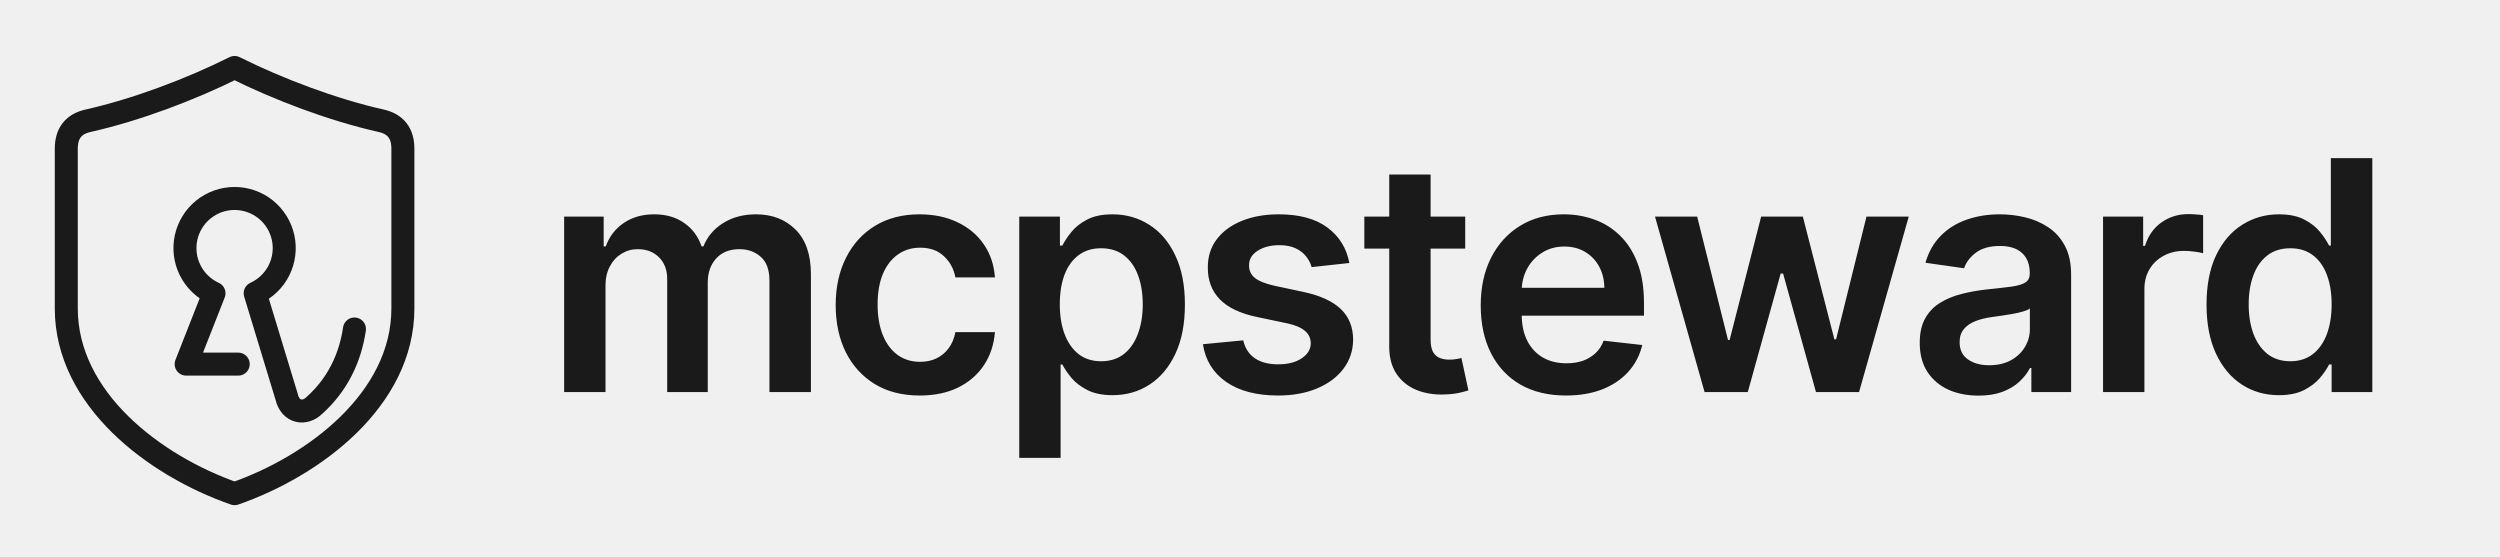
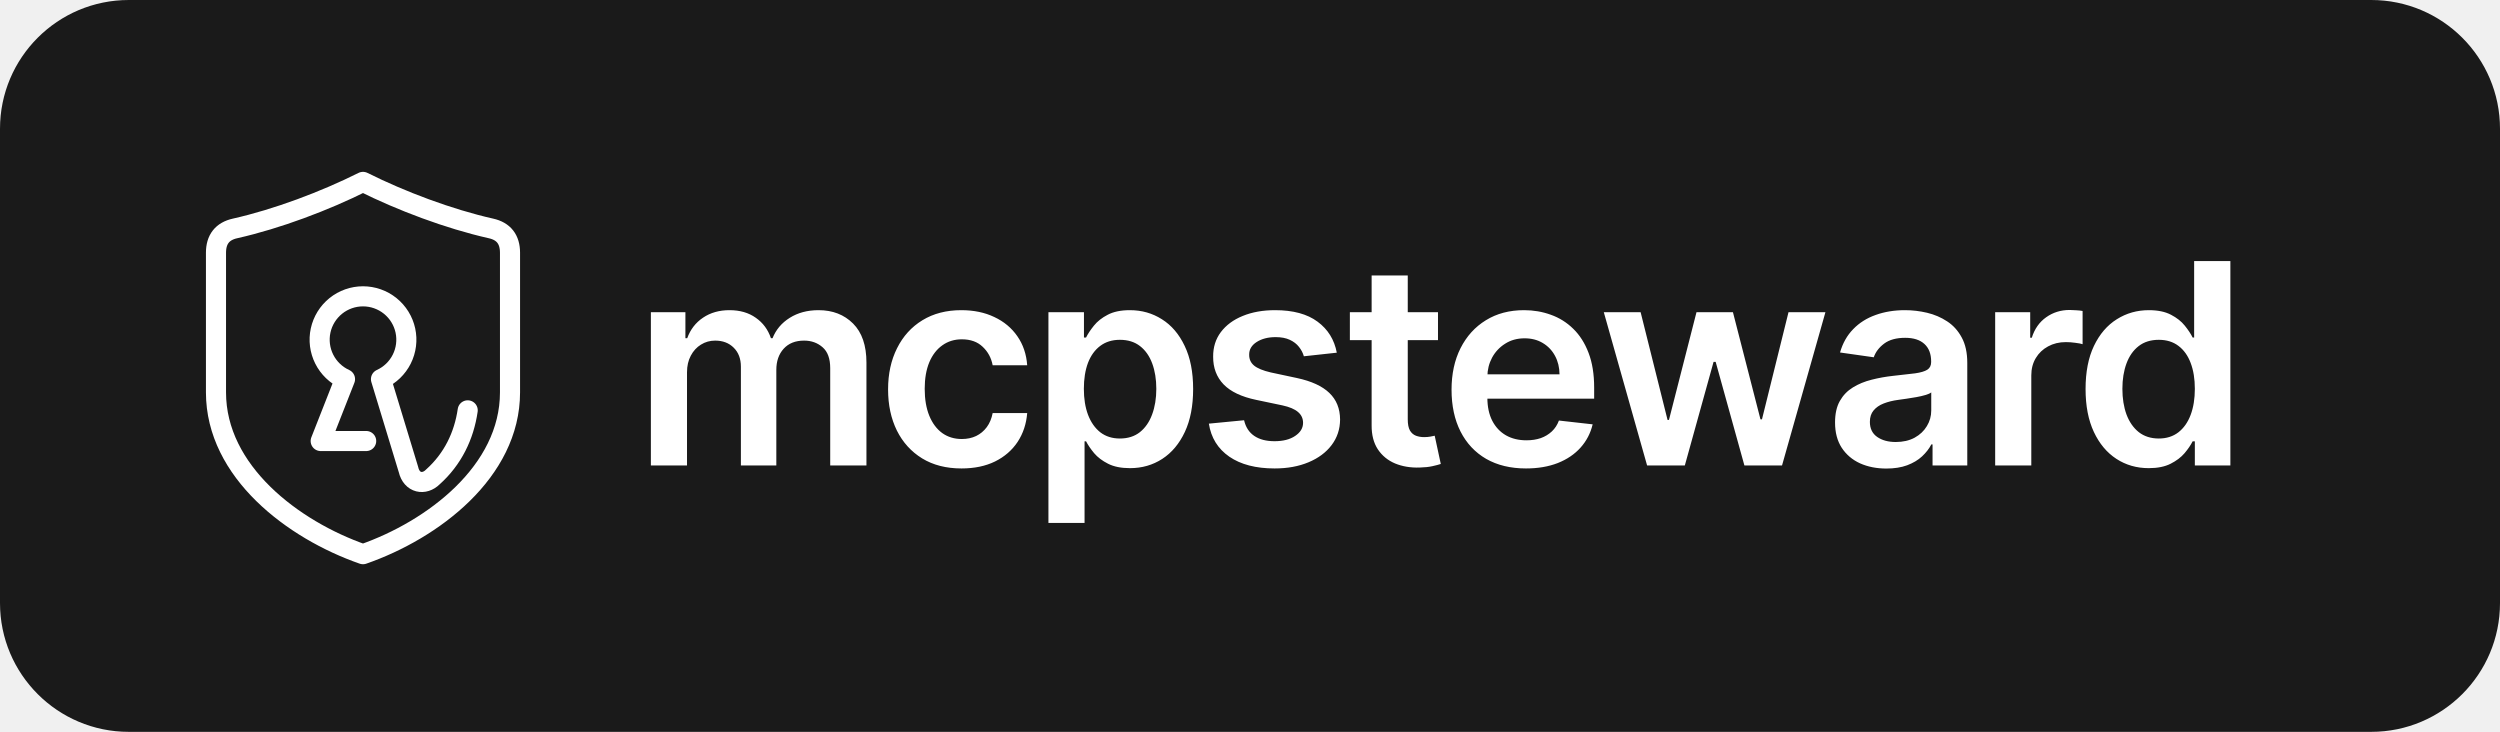
- <svg xmlns="http://www.w3.org/2000/svg" width="373" height="83" viewBox="34 26 373 83" fill="none" role="img" aria-label="mcpsteward">
+ <svg xmlns="http://www.w3.org/2000/svg" width="427" height="125" viewBox="6 4 427 125" fill="none" role="img" aria-label="mcpsteward">
+   <rect x="6" y="4" width="427" height="125" rx="22" fill="#1A1A1A" />
  <g>
    <g>
      <g>
        <g>
          <g>
-             <path d="M69 36.068C62.497 39.319 54.368 42.39 47.142 44.016C44.974 44.498 43.89 45.883 43.89 48.171V72.016C43.89 85.564 57.077 95.5 69 99.655C80.923 95.5 94.11 85.564 94.11 72.016V48.171C94.11 45.883 93.026 44.498 90.858 44.016C83.632 42.39 75.503 39.319 69 36.068Z" stroke="#1A1A1A" stroke-width="3.432" stroke-linejoin="round" />
-             <path d="M69.542 80.326H61.774L65.929 69.758C64.39 69.057 63.137 67.85 62.379 66.338C61.621 64.826 61.403 63.1 61.762 61.447C62.121 59.794 63.035 58.314 64.351 57.252C65.668 56.191 67.309 55.612 69 55.612C70.691 55.612 72.332 56.191 73.649 57.252C74.965 58.314 75.879 59.794 76.238 61.447C76.597 63.1 76.379 64.826 75.621 66.338C74.863 67.85 73.61 69.057 72.071 69.758L76.768 85.203C77.31 87.552 79.477 87.913 80.923 86.468C84.355 83.397 86.252 79.423 86.884 75.087" stroke="#1A1A1A" stroke-width="3.432" stroke-linecap="round" stroke-linejoin="round" />
+             <path d="M68 35.068C61.497 38.319 53.368 41.39 46.142 43.016C43.974 43.498 42.89 44.883 42.89 47.171V71.016C42.89 84.564 56.077 94.5 68 98.655C79.923 94.5 93.11 84.564 93.11 71.016V47.171C93.11 44.883 92.026 43.498 89.858 43.016C82.632 41.39 74.503 38.319 68 35.068Z" stroke="white" stroke-width="3.432" stroke-linejoin="round" />
+             <path d="M68.542 79.326H60.774L64.929 68.758C63.39 68.057 62.137 66.85 61.379 65.338C60.621 63.826 60.403 62.1 60.762 60.447C61.121 58.794 62.035 57.314 63.352 56.252C64.668 55.191 66.309 54.612 68 54.612C69.691 54.612 71.332 55.191 72.649 56.252C73.965 57.314 74.879 58.794 75.238 60.447C75.597 62.1 75.379 63.826 74.621 65.338C73.863 66.85 72.61 68.057 71.071 68.758L75.768 84.203C76.31 86.552 78.477 86.913 79.923 85.468C83.355 82.397 85.252 78.423 85.884 74.087" stroke="white" stroke-width="3.432" stroke-linecap="round" stroke-linejoin="round" />
          </g>
-           <path d="M118.17 84.5V58.318H124.068V62.767H124.375C124.92 61.267 125.824 60.097 127.085 59.256C128.347 58.403 129.852 57.977 131.602 57.977C133.375 57.977 134.869 58.409 136.085 59.273C137.313 60.125 138.176 61.29 138.676 62.767H138.949C139.528 61.312 140.506 60.153 141.881 59.29C143.267 58.415 144.909 57.977 146.807 57.977C149.216 57.977 151.182 58.739 152.705 60.261C154.227 61.784 154.989 64.006 154.989 66.926V84.5H148.801V67.881C148.801 66.256 148.369 65.068 147.506 64.318C146.642 63.557 145.585 63.176 144.335 63.176C142.847 63.176 141.682 63.642 140.841 64.574C140.011 65.494 139.597 66.693 139.597 68.171V84.5H133.545V67.625C133.545 66.273 133.136 65.193 132.318 64.386C131.511 63.58 130.455 63.176 129.148 63.176C128.261 63.176 127.455 63.403 126.727 63.858C126 64.301 125.42 64.932 124.989 65.75C124.557 66.557 124.341 67.5 124.341 68.579V84.5H118.17ZM171.229 85.011C168.615 85.011 166.371 84.438 164.496 83.29C162.632 82.142 161.195 80.557 160.184 78.534C159.184 76.5 158.684 74.159 158.684 71.511C158.684 68.852 159.195 66.506 160.218 64.472C161.24 62.426 162.684 60.835 164.547 59.699C166.422 58.551 168.638 57.977 171.195 57.977C173.32 57.977 175.201 58.369 176.837 59.153C178.485 59.926 179.797 61.023 180.774 62.443C181.752 63.852 182.309 65.5 182.445 67.386H176.547C176.309 66.125 175.74 65.074 174.843 64.233C173.956 63.381 172.769 62.955 171.28 62.955C170.019 62.955 168.911 63.295 167.956 63.977C167.002 64.648 166.257 65.614 165.723 66.875C165.201 68.136 164.939 69.648 164.939 71.409C164.939 73.193 165.201 74.727 165.723 76.011C166.246 77.284 166.979 78.267 167.922 78.96C168.877 79.642 169.996 79.983 171.28 79.983C172.189 79.983 173.002 79.812 173.718 79.472C174.445 79.119 175.053 78.614 175.542 77.954C176.03 77.296 176.365 76.494 176.547 75.551H182.445C182.297 77.403 181.752 79.046 180.809 80.477C179.865 81.898 178.581 83.011 176.956 83.818C175.331 84.614 173.422 85.011 171.229 85.011ZM186.072 94.318V58.318H192.14V62.648H192.498C192.816 62.011 193.265 61.335 193.844 60.619C194.424 59.892 195.208 59.273 196.197 58.761C197.185 58.239 198.447 57.977 199.981 57.977C202.004 57.977 203.827 58.494 205.452 59.528C207.089 60.551 208.384 62.068 209.339 64.079C210.305 66.079 210.788 68.534 210.788 71.443C210.788 74.318 210.316 76.761 209.373 78.773C208.43 80.784 207.146 82.318 205.521 83.375C203.896 84.432 202.055 84.96 199.998 84.96C198.498 84.96 197.254 84.71 196.265 84.21C195.276 83.71 194.481 83.108 193.879 82.403C193.288 81.688 192.827 81.011 192.498 80.375H192.242V94.318H186.072ZM192.123 71.409C192.123 73.102 192.361 74.585 192.839 75.858C193.327 77.131 194.026 78.125 194.935 78.841C195.856 79.546 196.969 79.898 198.276 79.898C199.64 79.898 200.782 79.534 201.702 78.807C202.623 78.068 203.316 77.062 203.782 75.79C204.259 74.506 204.498 73.046 204.498 71.409C204.498 69.784 204.265 68.341 203.799 67.079C203.333 65.818 202.64 64.829 201.719 64.114C200.799 63.398 199.651 63.04 198.276 63.04C196.958 63.04 195.839 63.386 194.918 64.079C193.998 64.773 193.299 65.744 192.822 66.994C192.356 68.244 192.123 69.716 192.123 71.409ZM235.325 65.239L229.7 65.852C229.541 65.284 229.262 64.75 228.865 64.25C228.478 63.75 227.956 63.347 227.296 63.04C226.637 62.733 225.831 62.58 224.876 62.58C223.592 62.58 222.512 62.858 221.637 63.415C220.774 63.972 220.348 64.693 220.359 65.579C220.348 66.341 220.626 66.96 221.194 67.438C221.774 67.915 222.728 68.307 224.058 68.614L228.524 69.568C231.001 70.102 232.842 70.949 234.046 72.108C235.262 73.267 235.876 74.784 235.887 76.659C235.876 78.307 235.393 79.761 234.439 81.023C233.495 82.273 232.183 83.25 230.501 83.954C228.819 84.659 226.887 85.011 224.706 85.011C221.501 85.011 218.921 84.341 216.967 83C215.012 81.648 213.848 79.767 213.473 77.358L219.49 76.778C219.762 77.96 220.342 78.852 221.228 79.454C222.115 80.057 223.268 80.358 224.689 80.358C226.154 80.358 227.331 80.057 228.217 79.454C229.115 78.852 229.564 78.108 229.564 77.222C229.564 76.472 229.274 75.852 228.694 75.364C228.126 74.875 227.24 74.5 226.035 74.239L221.569 73.301C219.058 72.778 217.2 71.898 215.995 70.659C214.791 69.409 214.194 67.829 214.206 65.921C214.194 64.307 214.632 62.909 215.518 61.727C216.416 60.534 217.66 59.614 219.251 58.966C220.853 58.307 222.7 57.977 224.791 57.977C227.859 57.977 230.274 58.631 232.035 59.938C233.808 61.244 234.904 63.011 235.325 65.239ZM252.609 58.318V63.091H237.558V58.318H252.609ZM241.274 52.045H247.445V76.625C247.445 77.454 247.57 78.091 247.82 78.534C248.081 78.966 248.422 79.261 248.842 79.421C249.263 79.579 249.729 79.659 250.24 79.659C250.626 79.659 250.979 79.631 251.297 79.574C251.626 79.517 251.876 79.466 252.047 79.421L253.087 84.244C252.757 84.358 252.285 84.483 251.672 84.619C251.07 84.756 250.331 84.835 249.456 84.858C247.91 84.903 246.518 84.671 245.28 84.159C244.041 83.636 243.058 82.829 242.331 81.739C241.615 80.648 241.263 79.284 241.274 77.648V52.045ZM267.639 85.011C265.014 85.011 262.747 84.466 260.838 83.375C258.941 82.273 257.48 80.716 256.458 78.704C255.435 76.682 254.924 74.301 254.924 71.562C254.924 68.869 255.435 66.506 256.458 64.472C257.492 62.426 258.935 60.835 260.787 59.699C262.639 58.551 264.816 57.977 267.316 57.977C268.929 57.977 270.452 58.239 271.884 58.761C273.327 59.273 274.6 60.068 275.702 61.148C276.816 62.227 277.691 63.602 278.327 65.273C278.963 66.932 279.282 68.909 279.282 71.204V73.097H257.821V68.938H273.367C273.355 67.756 273.1 66.704 272.6 65.784C272.1 64.852 271.401 64.119 270.503 63.585C269.617 63.051 268.583 62.784 267.401 62.784C266.139 62.784 265.032 63.091 264.077 63.705C263.122 64.307 262.378 65.102 261.844 66.091C261.321 67.068 261.054 68.142 261.043 69.312V72.943C261.043 74.466 261.321 75.773 261.878 76.864C262.435 77.943 263.213 78.773 264.213 79.352C265.213 79.921 266.384 80.204 267.725 80.204C268.622 80.204 269.435 80.079 270.162 79.829C270.889 79.568 271.52 79.188 272.054 78.688C272.588 78.188 272.992 77.568 273.264 76.829L279.026 77.477C278.662 79 277.969 80.329 276.946 81.466C275.935 82.591 274.639 83.466 273.06 84.091C271.48 84.704 269.674 85.011 267.639 85.011ZM288.324 84.5L280.927 58.318H287.217L291.819 76.727H292.057L296.762 58.318H302.984L307.688 76.625H307.944L312.478 58.318H318.785L311.37 84.5H304.944L300.035 66.807H299.677L294.768 84.5H288.324ZM329.187 85.028C327.528 85.028 326.034 84.733 324.704 84.142C323.386 83.54 322.34 82.653 321.568 81.483C320.806 80.312 320.426 78.869 320.426 77.153C320.426 75.676 320.698 74.454 321.244 73.489C321.789 72.523 322.534 71.75 323.477 71.171C324.42 70.591 325.482 70.153 326.664 69.858C327.857 69.551 329.09 69.329 330.363 69.193C331.897 69.034 333.142 68.892 334.096 68.767C335.051 68.631 335.744 68.426 336.176 68.153C336.619 67.869 336.84 67.432 336.84 66.841V66.739C336.84 65.454 336.46 64.46 335.698 63.756C334.937 63.051 333.84 62.699 332.409 62.699C330.897 62.699 329.698 63.028 328.812 63.688C327.937 64.347 327.346 65.125 327.039 66.023L321.278 65.204C321.732 63.614 322.482 62.284 323.528 61.216C324.573 60.136 325.852 59.33 327.363 58.795C328.875 58.25 330.545 57.977 332.375 57.977C333.636 57.977 334.892 58.125 336.142 58.42C337.392 58.716 338.534 59.205 339.568 59.886C340.602 60.557 341.431 61.472 342.056 62.631C342.693 63.79 343.011 65.239 343.011 66.977V84.5H337.079V80.903H336.875C336.5 81.631 335.971 82.312 335.289 82.949C334.619 83.574 333.772 84.079 332.75 84.466C331.738 84.841 330.551 85.028 329.187 85.028ZM330.789 80.494C332.028 80.494 333.102 80.25 334.011 79.761C334.92 79.261 335.619 78.602 336.107 77.784C336.607 76.966 336.857 76.074 336.857 75.108V72.023C336.664 72.182 336.335 72.329 335.869 72.466C335.414 72.602 334.903 72.722 334.335 72.824C333.767 72.926 333.204 73.017 332.647 73.097C332.09 73.176 331.607 73.244 331.198 73.301C330.278 73.426 329.454 73.631 328.727 73.915C328 74.199 327.426 74.597 327.005 75.108C326.585 75.608 326.375 76.256 326.375 77.051C326.375 78.188 326.789 79.046 327.619 79.625C328.448 80.204 329.505 80.494 330.789 80.494ZM347.775 84.5V58.318H353.758V62.682H354.031C354.508 61.17 355.327 60.006 356.486 59.188C357.656 58.358 358.991 57.943 360.491 57.943C360.832 57.943 361.213 57.96 361.633 57.994C362.065 58.017 362.423 58.057 362.707 58.114V63.79C362.446 63.699 362.031 63.619 361.463 63.551C360.906 63.472 360.366 63.432 359.844 63.432C358.719 63.432 357.707 63.676 356.81 64.165C355.923 64.642 355.224 65.307 354.713 66.159C354.202 67.011 353.946 67.994 353.946 69.108V84.5H347.775ZM374.004 84.96C371.948 84.96 370.107 84.432 368.482 83.375C366.857 82.318 365.573 80.784 364.629 78.773C363.686 76.761 363.215 74.318 363.215 71.443C363.215 68.534 363.692 66.079 364.647 64.079C365.612 62.068 366.914 60.551 368.55 59.528C370.186 58.494 372.01 57.977 374.022 57.977C375.556 57.977 376.817 58.239 377.806 58.761C378.794 59.273 379.578 59.892 380.158 60.619C380.737 61.335 381.186 62.011 381.504 62.648H381.76V49.591H387.948V84.5H381.879V80.375H381.504C381.186 81.011 380.726 81.688 380.124 82.403C379.522 83.108 378.726 83.71 377.737 84.21C376.749 84.71 375.504 84.96 374.004 84.96ZM375.726 79.898C377.033 79.898 378.147 79.546 379.067 78.841C379.987 78.125 380.686 77.131 381.164 75.858C381.641 74.585 381.879 73.102 381.879 71.409C381.879 69.716 381.641 68.244 381.164 66.994C380.698 65.744 380.004 64.773 379.084 64.079C378.175 63.386 377.056 63.04 375.726 63.04C374.351 63.04 373.203 63.398 372.283 64.114C371.362 64.829 370.669 65.818 370.203 67.079C369.737 68.341 369.504 69.784 369.504 71.409C369.504 73.046 369.737 74.506 370.203 75.79C370.681 77.062 371.379 78.068 372.3 78.807C373.232 79.534 374.374 79.898 375.726 79.898Z" fill="#1A1A1A" />
+           <path d="M117.17 83.5V57.318H123.068V61.767H123.375C123.92 60.267 124.824 59.097 126.085 58.256C127.347 57.403 128.852 56.977 130.602 56.977C132.375 56.977 133.869 57.409 135.085 58.273C136.313 59.125 137.176 60.29 137.676 61.767H137.949C138.528 60.312 139.506 59.153 140.881 58.29C142.267 57.415 143.909 56.977 145.807 56.977C148.216 56.977 150.182 57.739 151.705 59.261C153.227 60.784 153.989 63.006 153.989 65.926V83.5H147.801V66.881C147.801 65.256 147.369 64.068 146.506 63.318C145.642 62.557 144.585 62.176 143.335 62.176C141.847 62.176 140.682 62.642 139.841 63.574C139.011 64.494 138.597 65.693 138.597 67.171V83.5H132.545V66.625C132.545 65.273 132.136 64.193 131.318 63.386C130.511 62.58 129.455 62.176 128.148 62.176C127.261 62.176 126.455 62.403 125.727 62.858C125 63.301 124.42 63.932 123.989 64.75C123.557 65.557 123.341 66.5 123.341 67.579V83.5H117.17ZM170.229 84.011C167.615 84.011 165.371 83.438 163.496 82.29C161.632 81.142 160.195 79.557 159.184 77.534C158.184 75.5 157.684 73.159 157.684 70.511C157.684 67.852 158.195 65.506 159.218 63.472C160.24 61.426 161.684 59.835 163.547 58.699C165.422 57.551 167.638 56.977 170.195 56.977C172.32 56.977 174.201 57.369 175.837 58.153C177.485 58.926 178.797 60.023 179.774 61.443C180.752 62.852 181.309 64.5 181.445 66.386H175.547C175.309 65.125 174.74 64.074 173.843 63.233C172.956 62.381 171.769 61.955 170.28 61.955C169.019 61.955 167.911 62.295 166.956 62.977C166.002 63.648 165.257 64.614 164.723 65.875C164.201 67.136 163.939 68.648 163.939 70.409C163.939 72.193 164.201 73.727 164.723 75.011C165.246 76.284 165.979 77.267 166.922 77.96C167.877 78.642 168.996 78.983 170.28 78.983C171.189 78.983 172.002 78.812 172.718 78.472C173.445 78.119 174.053 77.614 174.542 76.954C175.03 76.296 175.365 75.494 175.547 74.551H181.445C181.297 76.403 180.752 78.046 179.809 79.477C178.865 80.898 177.581 82.011 175.956 82.818C174.331 83.614 172.422 84.011 170.229 84.011ZM185.072 93.318V57.318H191.14V61.648H191.498C191.816 61.011 192.265 60.335 192.844 59.619C193.424 58.892 194.208 58.273 195.197 57.761C196.185 57.239 197.447 56.977 198.981 56.977C201.004 56.977 202.827 57.494 204.452 58.528C206.089 59.551 207.384 61.068 208.339 63.08C209.305 65.079 209.788 67.534 209.788 70.443C209.788 73.318 209.316 75.761 208.373 77.773C207.43 79.784 206.146 81.318 204.521 82.375C202.896 83.432 201.055 83.96 198.998 83.96C197.498 83.96 196.254 83.71 195.265 83.21C194.276 82.71 193.481 82.108 192.879 81.403C192.288 80.688 191.827 80.011 191.498 79.375H191.242V93.318H185.072ZM191.123 70.409C191.123 72.102 191.361 73.585 191.839 74.858C192.327 76.131 193.026 77.125 193.935 77.841C194.856 78.546 195.969 78.898 197.276 78.898C198.64 78.898 199.782 78.534 200.702 77.807C201.623 77.068 202.316 76.062 202.782 74.79C203.259 73.506 203.498 72.046 203.498 70.409C203.498 68.784 203.265 67.341 202.799 66.079C202.333 64.818 201.64 63.83 200.719 63.114C199.799 62.398 198.651 62.04 197.276 62.04C195.958 62.04 194.839 62.386 193.918 63.08C192.998 63.773 192.299 64.744 191.822 65.994C191.356 67.244 191.123 68.716 191.123 70.409ZM234.325 64.239L228.7 64.852C228.541 64.284 228.262 63.75 227.865 63.25C227.478 62.75 226.956 62.347 226.296 62.04C225.637 61.733 224.831 61.58 223.876 61.58C222.592 61.58 221.512 61.858 220.637 62.415C219.774 62.972 219.348 63.693 219.359 64.579C219.348 65.341 219.626 65.96 220.194 66.438C220.774 66.915 221.728 67.307 223.058 67.614L227.524 68.568C230.001 69.102 231.842 69.949 233.046 71.108C234.262 72.267 234.876 73.784 234.887 75.659C234.876 77.307 234.393 78.761 233.439 80.023C232.495 81.273 231.183 82.25 229.501 82.954C227.819 83.659 225.887 84.011 223.706 84.011C220.501 84.011 217.921 83.341 215.967 82C214.012 80.648 212.848 78.767 212.473 76.358L218.49 75.778C218.762 76.96 219.342 77.852 220.228 78.454C221.115 79.057 222.268 79.358 223.689 79.358C225.154 79.358 226.331 79.057 227.217 78.454C228.115 77.852 228.564 77.108 228.564 76.222C228.564 75.472 228.274 74.852 227.694 74.364C227.126 73.875 226.24 73.5 225.035 73.239L220.569 72.301C218.058 71.778 216.2 70.898 214.995 69.659C213.791 68.409 213.194 66.829 213.206 64.921C213.194 63.307 213.632 61.909 214.518 60.727C215.416 59.534 216.66 58.614 218.251 57.966C219.853 57.307 221.7 56.977 223.791 56.977C226.859 56.977 229.274 57.631 231.035 58.938C232.808 60.244 233.904 62.011 234.325 64.239ZM251.609 57.318V62.091H236.558V57.318H251.609ZM240.274 51.045H246.445V75.625C246.445 76.454 246.57 77.091 246.82 77.534C247.081 77.966 247.422 78.261 247.842 78.421C248.263 78.579 248.729 78.659 249.24 78.659C249.626 78.659 249.979 78.631 250.297 78.574C250.626 78.517 250.876 78.466 251.047 78.421L252.087 83.244C251.757 83.358 251.285 83.483 250.672 83.619C250.07 83.756 249.331 83.835 248.456 83.858C246.91 83.903 245.518 83.671 244.28 83.159C243.041 82.636 242.058 81.829 241.331 80.739C240.615 79.648 240.263 78.284 240.274 76.648V51.045ZM266.639 84.011C264.014 84.011 261.747 83.466 259.838 82.375C257.941 81.273 256.48 79.716 255.458 77.704C254.435 75.682 253.924 73.301 253.924 70.562C253.924 67.869 254.435 65.506 255.458 63.472C256.492 61.426 257.935 59.835 259.787 58.699C261.639 57.551 263.816 56.977 266.316 56.977C267.929 56.977 269.452 57.239 270.884 57.761C272.327 58.273 273.6 59.068 274.702 60.148C275.816 61.227 276.691 62.602 277.327 64.273C277.963 65.932 278.282 67.909 278.282 70.204V72.097H256.821V67.938H272.367C272.355 66.756 272.1 65.704 271.6 64.784C271.1 63.852 270.401 63.119 269.503 62.585C268.617 62.051 267.583 61.784 266.401 61.784C265.139 61.784 264.032 62.091 263.077 62.705C262.122 63.307 261.378 64.102 260.844 65.091C260.321 66.068 260.054 67.142 260.043 68.312V71.943C260.043 73.466 260.321 74.773 260.878 75.864C261.435 76.943 262.213 77.773 263.213 78.352C264.213 78.921 265.384 79.204 266.725 79.204C267.622 79.204 268.435 79.079 269.162 78.829C269.889 78.568 270.52 78.188 271.054 77.688C271.588 77.188 271.992 76.568 272.264 75.829L278.026 76.477C277.662 78 276.969 79.329 275.946 80.466C274.935 81.591 273.639 82.466 272.06 83.091C270.48 83.704 268.674 84.011 266.639 84.011ZM287.324 83.5L279.927 57.318H286.217L290.819 75.727H291.057L295.762 57.318H301.984L306.688 75.625H306.944L311.478 57.318H317.785L310.37 83.5H303.944L299.035 65.807H298.677L293.768 83.5H287.324ZM328.187 84.028C326.528 84.028 325.034 83.733 323.704 83.142C322.386 82.54 321.34 81.653 320.568 80.483C319.806 79.312 319.426 77.869 319.426 76.153C319.426 74.676 319.698 73.454 320.244 72.489C320.789 71.523 321.534 70.75 322.477 70.171C323.42 69.591 324.482 69.153 325.664 68.858C326.857 68.551 328.09 68.329 329.363 68.193C330.897 68.034 332.142 67.892 333.096 67.767C334.051 67.631 334.744 67.426 335.176 67.153C335.619 66.869 335.84 66.432 335.84 65.841V65.739C335.84 64.454 335.46 63.46 334.698 62.756C333.937 62.051 332.84 61.699 331.409 61.699C329.897 61.699 328.698 62.028 327.812 62.688C326.937 63.347 326.346 64.125 326.039 65.023L320.278 64.204C320.732 62.614 321.482 61.284 322.528 60.216C323.573 59.136 324.852 58.33 326.363 57.795C327.875 57.25 329.545 56.977 331.375 56.977C332.636 56.977 333.892 57.125 335.142 57.42C336.392 57.716 337.534 58.205 338.568 58.886C339.602 59.557 340.431 60.472 341.056 61.631C341.693 62.79 342.011 64.239 342.011 65.977V83.5H336.079V79.903H335.875C335.5 80.631 334.971 81.312 334.289 81.949C333.619 82.574 332.772 83.079 331.75 83.466C330.738 83.841 329.551 84.028 328.187 84.028ZM329.789 79.494C331.028 79.494 332.102 79.25 333.011 78.761C333.92 78.261 334.619 77.602 335.107 76.784C335.607 75.966 335.857 75.074 335.857 74.108V71.023C335.664 71.182 335.335 71.329 334.869 71.466C334.414 71.602 333.903 71.722 333.335 71.824C332.767 71.926 332.204 72.017 331.647 72.097C331.09 72.176 330.607 72.244 330.198 72.301C329.278 72.426 328.454 72.631 327.727 72.915C327 73.199 326.426 73.597 326.005 74.108C325.585 74.608 325.375 75.256 325.375 76.051C325.375 77.188 325.789 78.046 326.619 78.625C327.448 79.204 328.505 79.494 329.789 79.494ZM346.775 83.5V57.318H352.758V61.682H353.031C353.508 60.17 354.327 59.006 355.486 58.188C356.656 57.358 357.991 56.943 359.491 56.943C359.832 56.943 360.213 56.96 360.633 56.994C361.065 57.017 361.423 57.057 361.707 57.114V62.79C361.446 62.699 361.031 62.619 360.463 62.551C359.906 62.472 359.366 62.432 358.844 62.432C357.719 62.432 356.707 62.676 355.81 63.165C354.923 63.642 354.224 64.307 353.713 65.159C353.202 66.011 352.946 66.994 352.946 68.108V83.5H346.775ZM373.004 83.96C370.948 83.96 369.107 83.432 367.482 82.375C365.857 81.318 364.573 79.784 363.629 77.773C362.686 75.761 362.215 73.318 362.215 70.443C362.215 67.534 362.692 65.079 363.647 63.08C364.612 61.068 365.914 59.551 367.55 58.528C369.186 57.494 371.01 56.977 373.022 56.977C374.556 56.977 375.817 57.239 376.806 57.761C377.794 58.273 378.578 58.892 379.158 59.619C379.737 60.335 380.186 61.011 380.504 61.648H380.76V48.591H386.948V83.5H380.879V79.375H380.504C380.186 80.011 379.726 80.688 379.124 81.403C378.522 82.108 377.726 82.71 376.737 83.21C375.749 83.71 374.504 83.96 373.004 83.96ZM374.726 78.898C376.033 78.898 377.147 78.546 378.067 77.841C378.987 77.125 379.686 76.131 380.164 74.858C380.641 73.585 380.879 72.102 380.879 70.409C380.879 68.716 380.641 67.244 380.164 65.994C379.698 64.744 379.004 63.773 378.084 63.08C377.175 62.386 376.056 62.04 374.726 62.04C373.351 62.04 372.203 62.398 371.283 63.114C370.362 63.83 369.669 64.818 369.203 66.079C368.737 67.341 368.504 68.784 368.504 70.409C368.504 72.046 368.737 73.506 369.203 74.79C369.681 76.062 370.379 77.068 371.3 77.807C372.232 78.534 373.374 78.898 374.726 78.898Z" fill="white" />
        </g>
      </g>
    </g>
  </g>
</svg>
